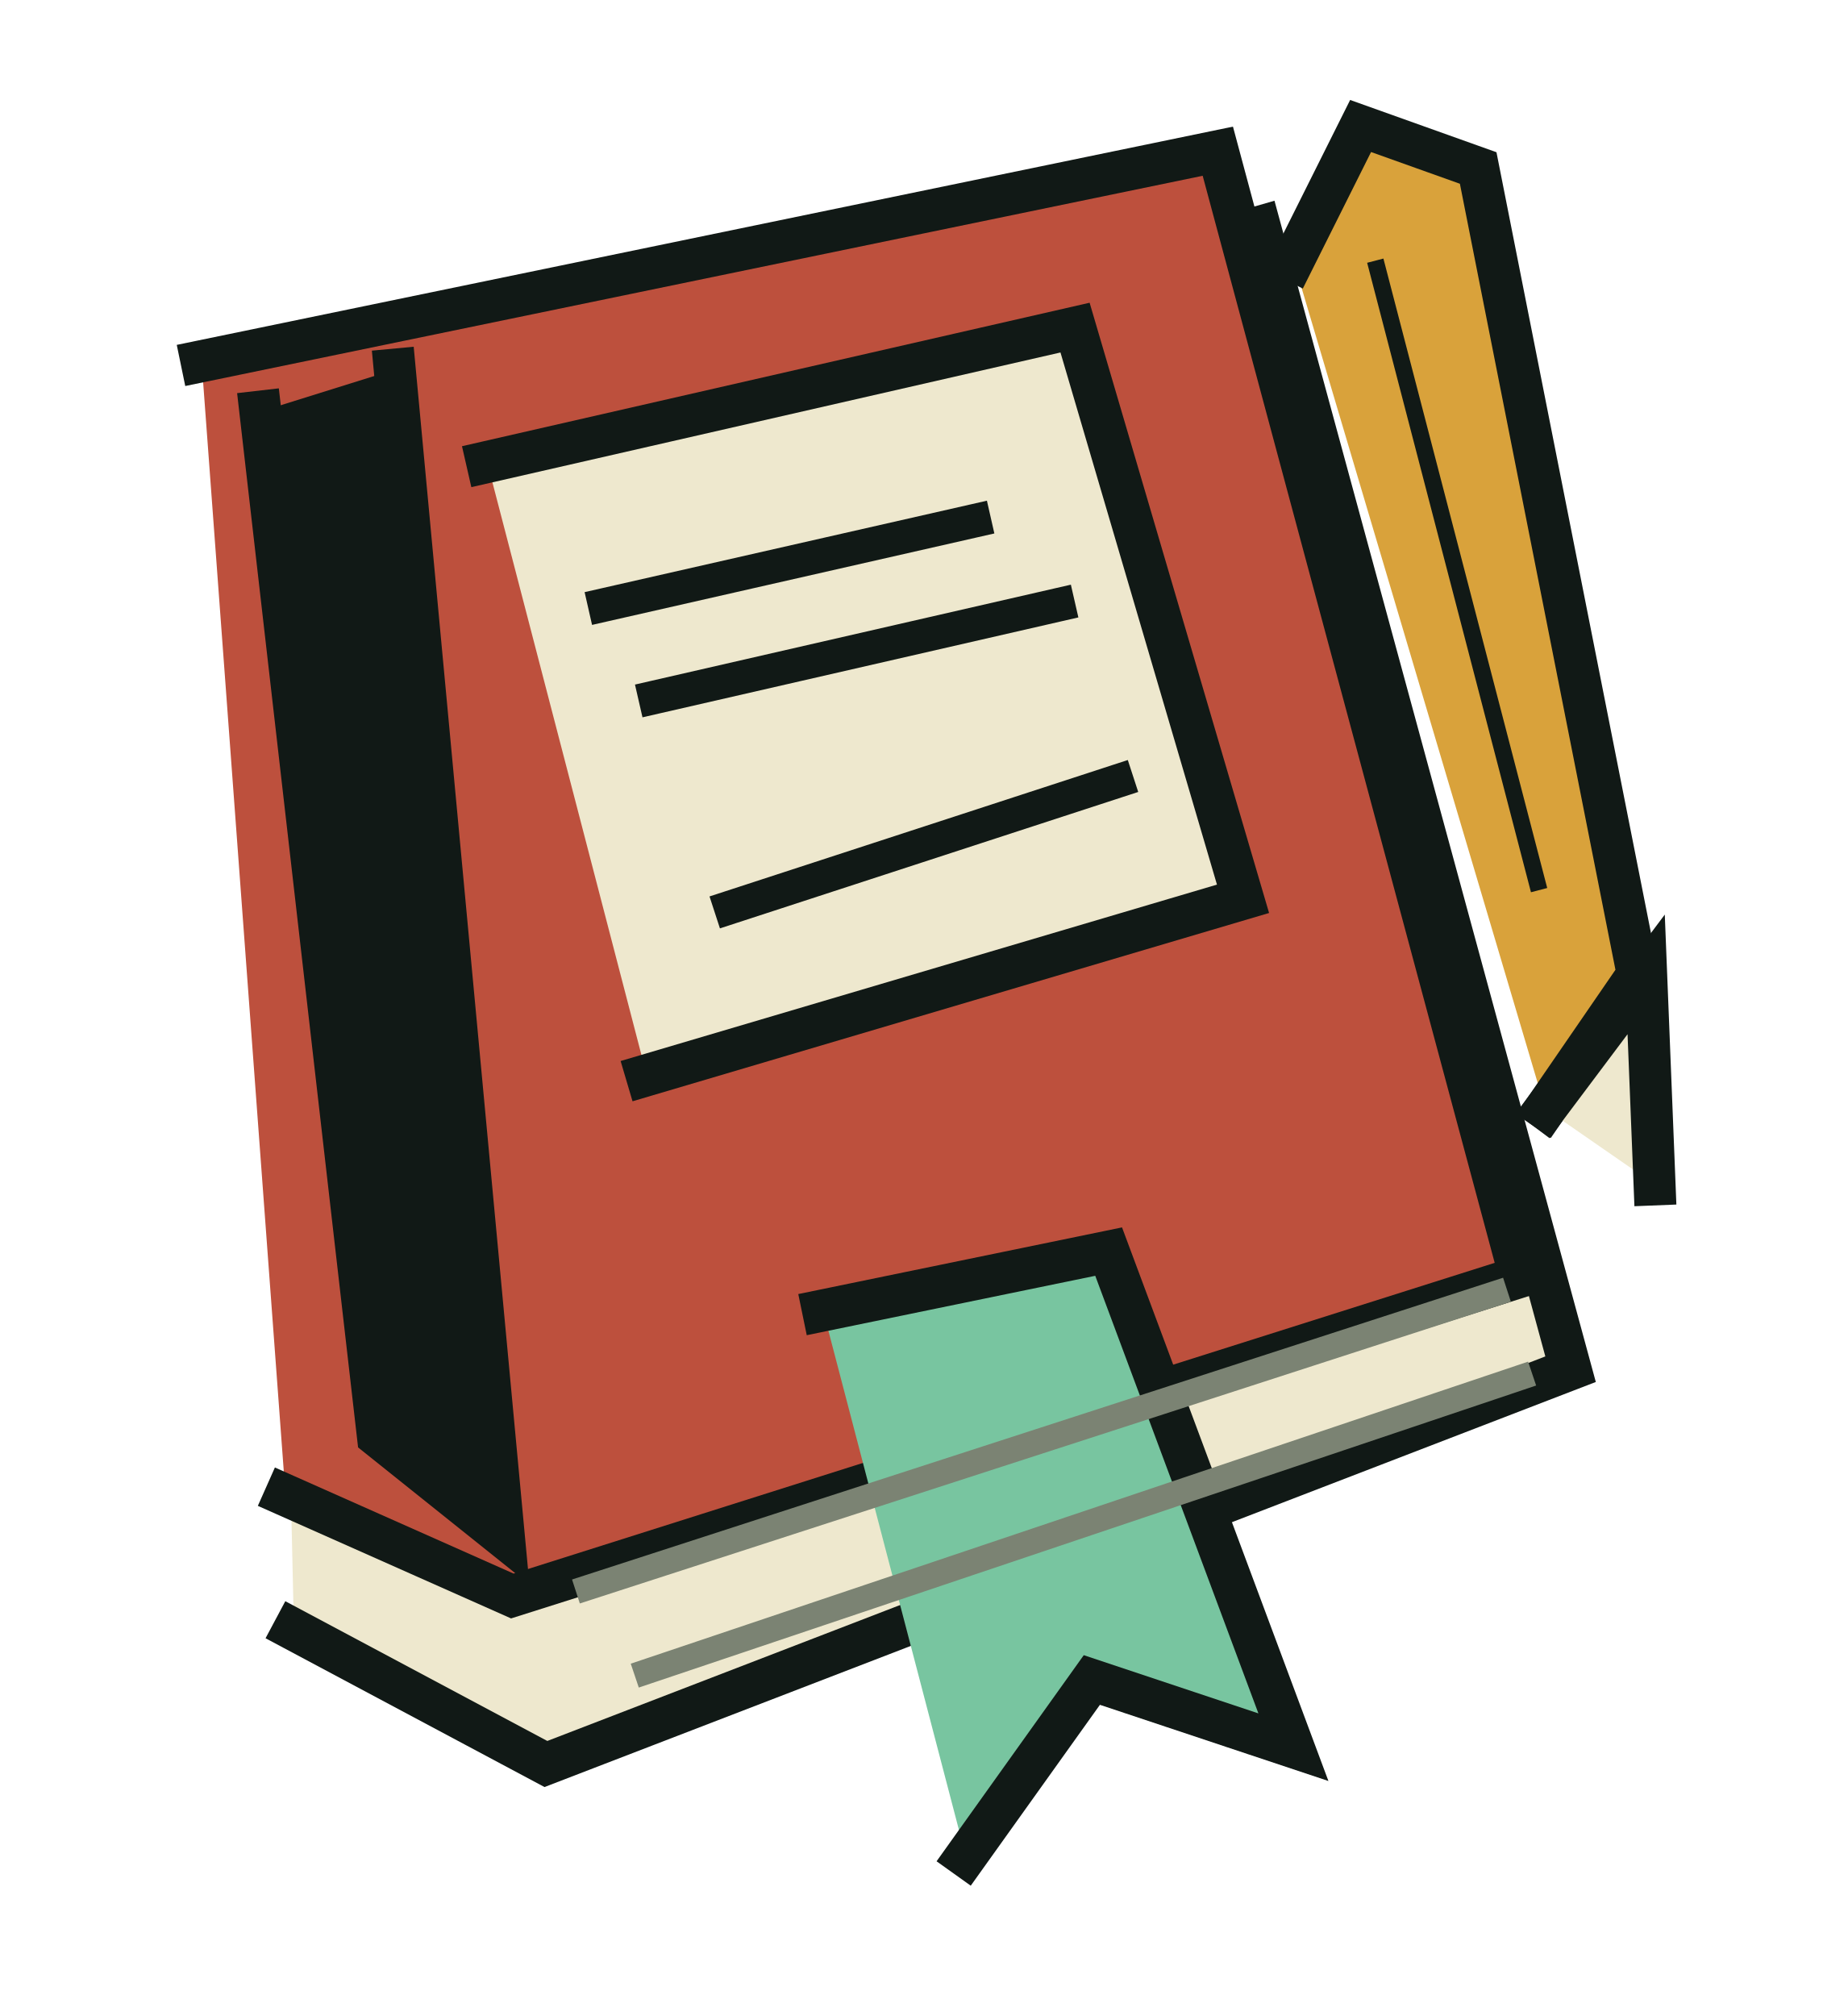
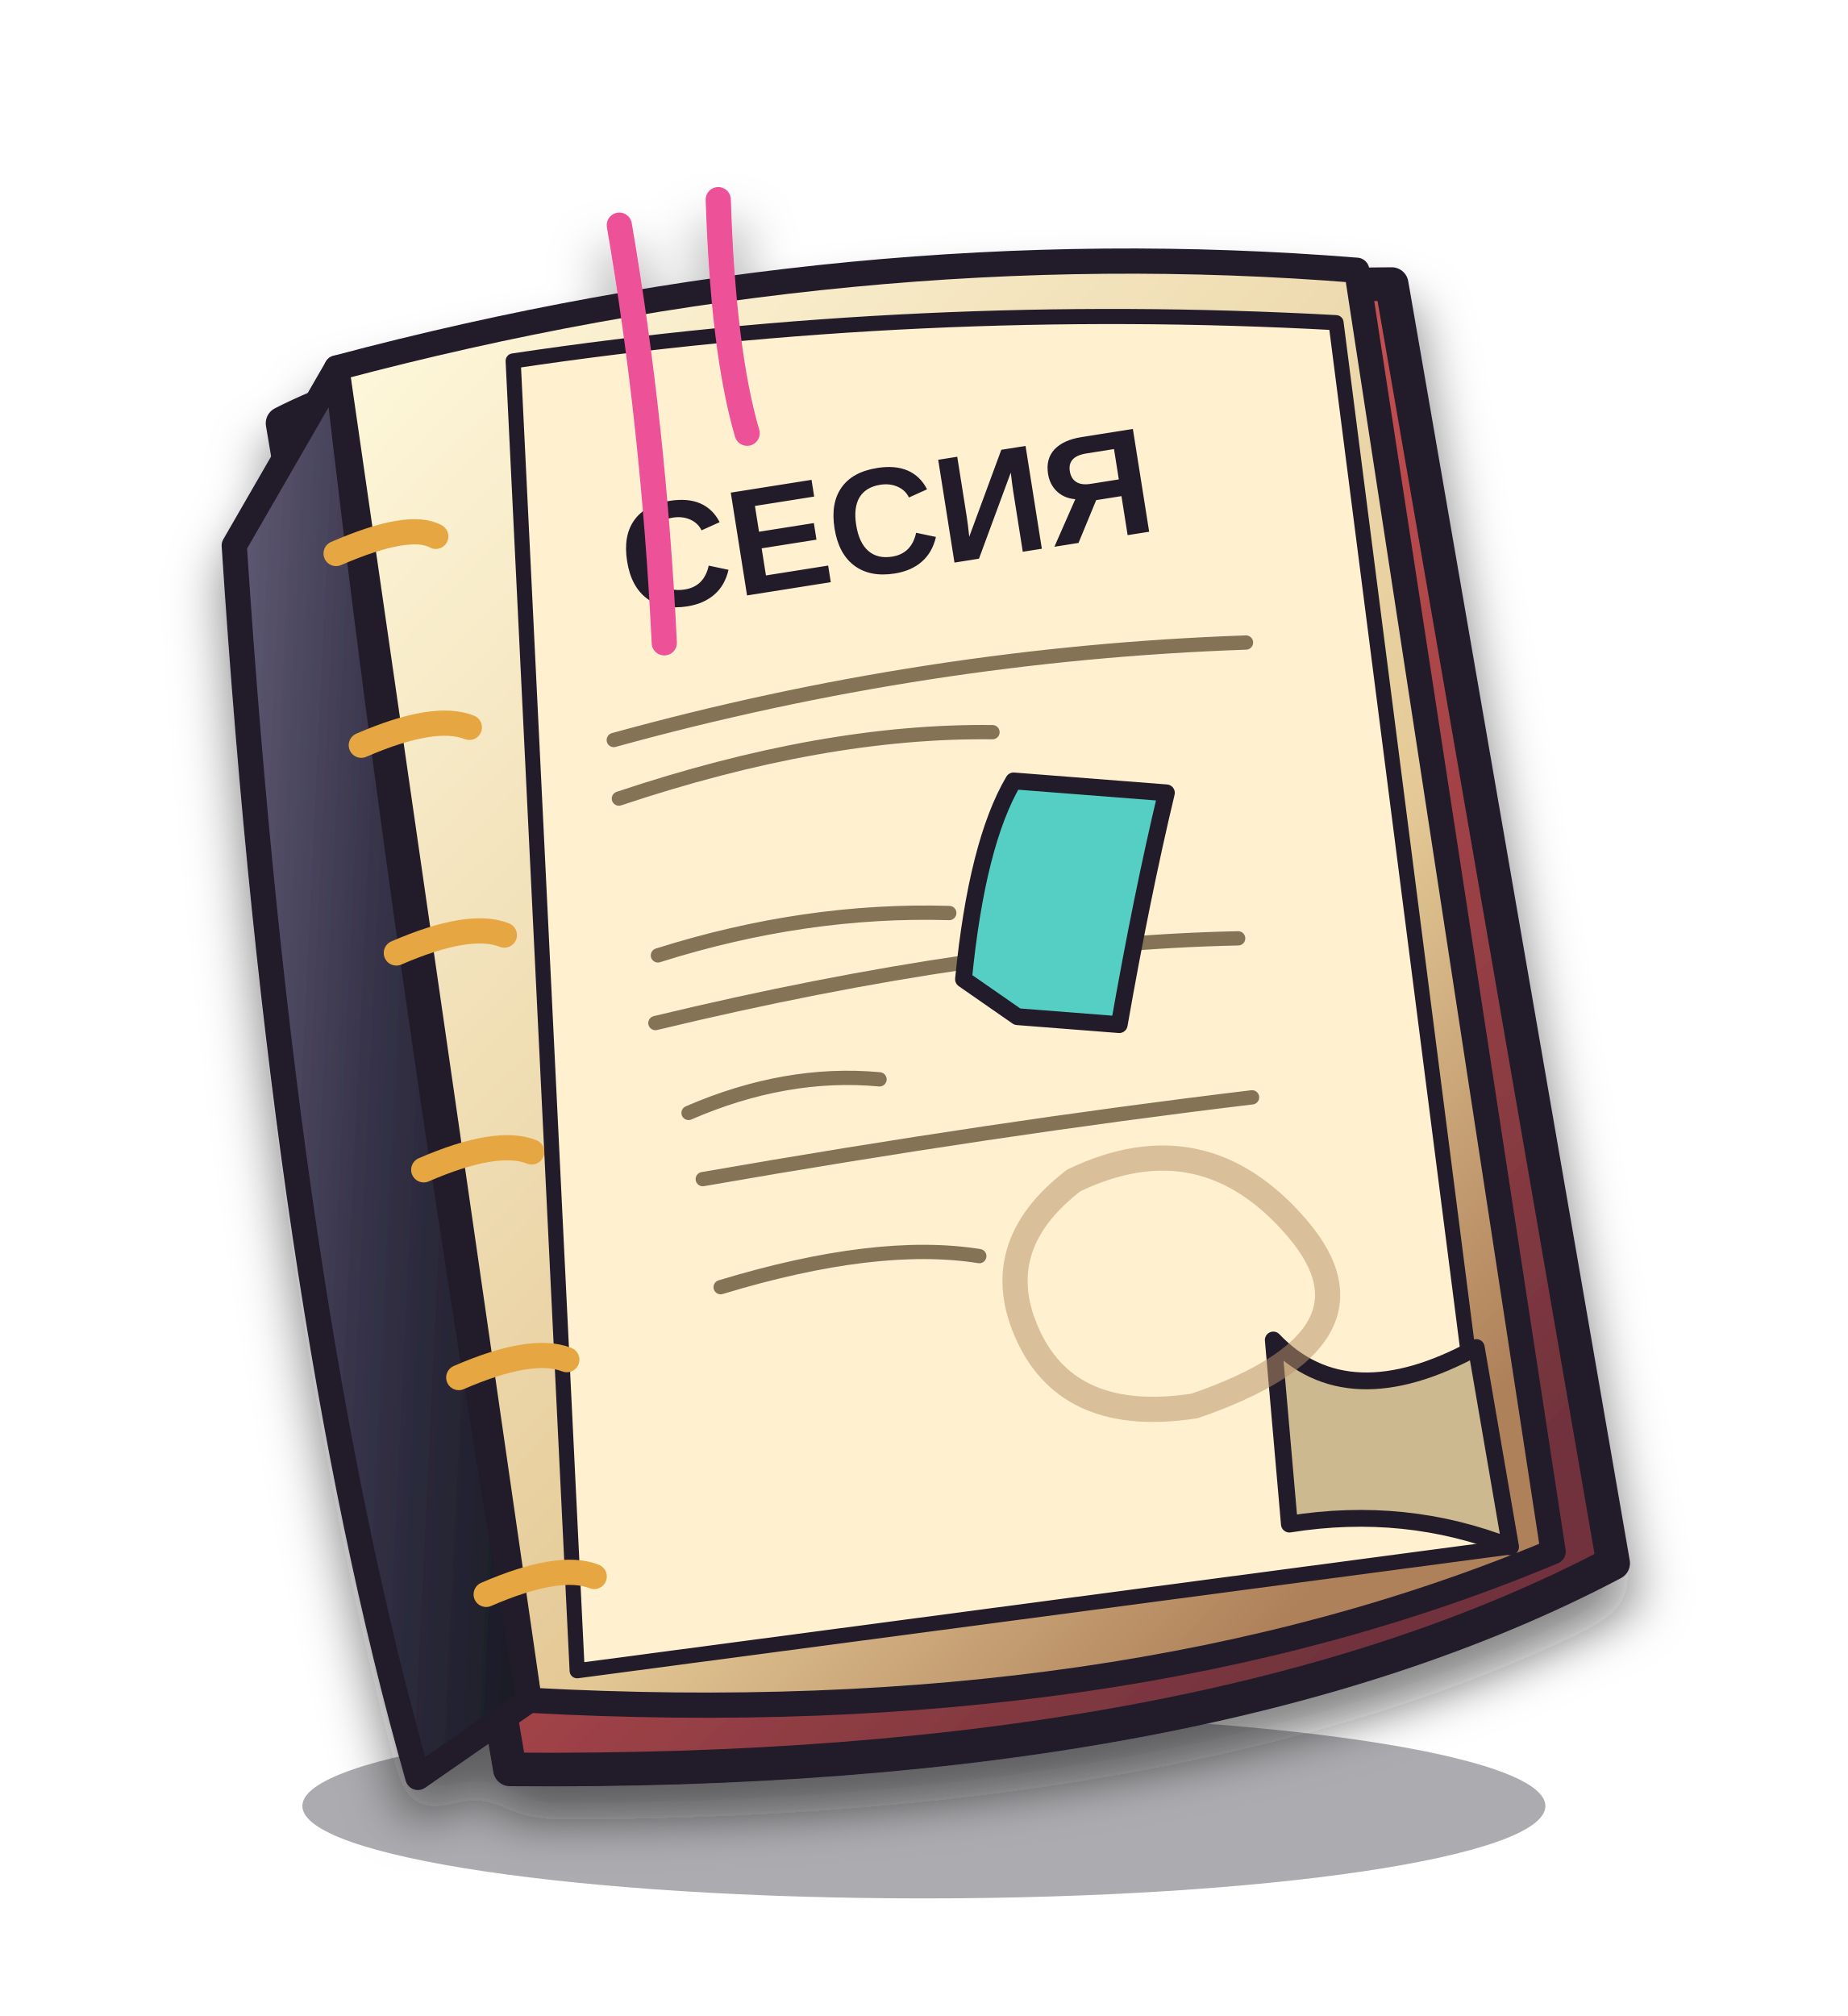
<svg xmlns="http://www.w3.org/2000/svg" viewBox="0 0 220 240" role="img" aria-labelledby="title">
  <defs>
-     <pattern id="hatch" width="10" height="10" patternUnits="userSpaceOnUse" patternTransform="rotate(-18)">
-       <path d="M0 0V10" stroke="#111916" stroke-width="2" opacity=".3" />
+     <linearGradient id="skin" x1="0" y1="0" x2=".85" y2="1">
+       <stop stop-color="#ffe0b8" />
+       <stop offset=".48" stop-color="#e5ac89" />
+       <stop offset="1" stop-color="#b76969" />
+     </linearGradient>
+     <linearGradient id="paper" x1="0" y1="0" x2=".7" y2="1">
+       <stop stop-color="#fff9dd" />
+       <stop offset=".7" stop-color="#e5ca97" />
+       <stop offset="1" stop-color="#af815a" />
+     </linearGradient>
+     <linearGradient id="gold" x1="0" y1="0" x2=".8" y2="1">
+       <stop stop-color="#fff0a3" />
+       <stop offset=".45" stop-color="#e6a743" />
+       <stop offset="1" stop-color="#9d522d" />
+     </linearGradient>
+     <linearGradient id="teal" x1="0" y1="0" x2=".8" y2="1">
+       <stop stop-color="#90e5d1" />
+       <stop offset=".5" stop-color="#4bb5a8" />
+       <stop offset="1" stop-color="#245c63" />
+     </linearGradient>
+     <linearGradient id="pink" x1="0" y1="0" x2=".8" y2="1">
+       <stop stop-color="#ff9dbb" />
+       <stop offset=".5" stop-color="#d64d86" />
+       <stop offset="1" stop-color="#71294f" />
+     </linearGradient>
+     <linearGradient id="cloth" x1="0" y1="0" x2="1" y2="1">
+       <stop stop-color="#66607b" />
+       <stop offset=".5" stop-color="#353248" />
+       <stop offset="1" stop-color="#161820" />
+     </linearGradient>
+     <linearGradient id="bread" x1="0" y1="0" x2=".5" y2="1">
+       <stop stop-color="#ffe1a1" />
+       <stop offset=".55" stop-color="#ce985e" />
+       <stop offset="1" stop-color="#985335" />
+     </linearGradient>
+     <linearGradient id="beer" x1="0" y1="0" x2="1" y2="1">
+       <stop stop-color="#b2b757" />
+       <stop offset=".4" stop-color="#526941" />
+       <stop offset="1" stop-color="#172d2c" />
+     </linearGradient>
+     <linearGradient id="red" x1="0" y1="0" x2=".7" y2="1">
+       <stop stop-color="#f18370" />
+       <stop offset=".5" stop-color="#be4c4d" />
+       <stop offset="1" stop-color="#71333d" />
+     </linearGradient>
+     <radialGradient id="glow">
+       <stop stop-color="#efbd7a" stop-opacity=".35" />
+       <stop offset="1" stop-color="#efbd7a" stop-opacity="0" />
+     </radialGradient>
+     <radialGradient id="neon">
+       <stop stop-color="#f05ba5" stop-opacity=".6" />
+       <stop offset="1" stop-color="#f05ba5" stop-opacity="0" />
+     </radialGradient>
+     <filter id="shadow" x="-30%" y="-25%" width="160%" height="160%">
+       <feDropShadow dx="0" dy="4" stdDeviation="3" flood-color="#100f19" flood-opacity=".52" />
+     </filter>
+     <filter id="bloom" x="-60%" y="-60%" width="220%" height="220%">
+       <feGaussianBlur stdDeviation="3" />
+     </filter>
+     <pattern id="inkgrain" width="19" height="23" patternUnits="userSpaceOnUse">
+       <path d="M2 4l3 1m8 12 2-1m-6 8 2 1" stroke="#fff4d4" stroke-width=".6" opacity=".15" />
+       <path d="m9 8 2-1m6 14 2-1" stroke="#201b2a" stroke-width=".7" opacity=".2" />
    </pattern>
  </defs>
-   <g stroke-linejoin="miter" stroke-linecap="square">
-     <path d="M32 61 150 27 187 163 65 210 35 194" fill="#eee8ce" stroke="#111916" stroke-width="5" stroke-linejoin="miter" stroke-linecap="square" />
-     <path d="M24 43 145 18 181 152 61 190 34 178" fill="#bd503d" stroke="#111916" stroke-width="5" stroke-linejoin="miter" stroke-linecap="square" />
-     <path d="M31 49 45 171 60 183 47 44" fill="#111916" stroke="#111916" stroke-width="5" stroke-linejoin="miter" stroke-linecap="square" />
-     <path d="M58 55 128 39 148 107 77 128" fill="#eee8ce" stroke="#111916" stroke-width="5" stroke-linejoin="miter" stroke-linecap="square" />
-     <path d="M72 72 116 62 M78 83 126 72 M87 108 133 93" fill="none" stroke="#111916" stroke-width="4" stroke-linejoin="miter" stroke-linecap="square" />
-     <path d="M98 156 132 149 154 208 130 200 115 221" fill="#78c5a0" stroke="#111916" stroke-width="5" stroke-linejoin="miter" stroke-linecap="square" />
-     <path d="M70 189 178 154 M77 199 181 164" fill="none" stroke="#7b8373" stroke-width="3" stroke-linejoin="miter" stroke-linecap="square" />
-     <path d="M154 31 162 15 176 20 195 116 184 132" fill="#d9a23b" stroke="#111916" stroke-width="5" stroke-linejoin="miter" stroke-linecap="square" />
-     <path d="M184 132 196 116 197 141" fill="#eee8ce" stroke="#111916" stroke-width="5" stroke-linejoin="miter" stroke-linecap="square" />
-     <path d="M164 32 183 105" fill="none" stroke="#111916" stroke-width="2" stroke-linejoin="miter" stroke-linecap="square" />
+   <g stroke-linecap="round" stroke-linejoin="round">
+     <ellipse cx="110" cy="215" rx="74" ry="11" fill="#100f19" stroke="none" stroke-width="0" opacity=".35" />
+     <g transform="rotate(-5 110 120)" filter="url(#shadow)">
+       <path d="M40 44Q72 31 173 39L186 193Q136 214 53 206Z" fill="url(#red)" stroke="#211c2a" stroke-width="4" />
+       <path d="M47 38Q110 27 169 37L179 191Q126 208 56 198Z" fill="url(#paper)" stroke="#211c2a" stroke-width="3" />
+       <path d="M47 38Q49 113 56 198L42 206Q31 149 33 58Z" fill="url(#cloth)" stroke="#211c2a" stroke-width="3" />
+       <path d="M68 39Q117 36 166 43L171 167Q155 181 174 190L62 195Z" fill="#fff0cf" stroke="#211c2a" stroke-width="1.8" />
+       <path d="M148 163Q156 173 172 166L174 190Q162 184 148 185Z" fill="#ccb98f" stroke="#211c2a" stroke-width="2" />
+       <path d="M45 60q9-3 12-1M46 83q9-3 13-1M48 108q9-3 13-1M49 134q9-3 13-1M51 159q9-3 13-1M52 185q9-3 13-1" fill="none" stroke="#e6a743" stroke-width="3" />
+       <text x="111" y="68" font-family="Arial,sans-serif" font-size="18" font-weight="900" text-anchor="middle" fill="#211c2a" transform="rotate(-4 111 68)">СЕСИЯ</text>
+       <path d="M76 85q38-7 76-5M76 92q25-6 45-4M79 111q18-4 35-2M78 119q40-6 70-4M81 130q12-4 23-2M82 138q35-3 66-4M83 151q19-4 31-1" fill="none" stroke="#847355" stroke-width="1.7" />
+       <path d="M126 142q16-6 26 8t-14 20q-15 1-19-10t7-18" fill="none" stroke="#b8916c" stroke-width="3" opacity=".52" />
+       <path d="M115 117q3-16 8-23l18 3q-4 12-8 27l-12-2Z" fill="#55cfc4" stroke="#211c2a" stroke-width="2" />
+       <path d="M82 24q2 24 1 50M94 22q-1 18 1 28" fill="none" stroke="#ed5198" stroke-width="3" />
+     </g>
  </g>
</svg>
